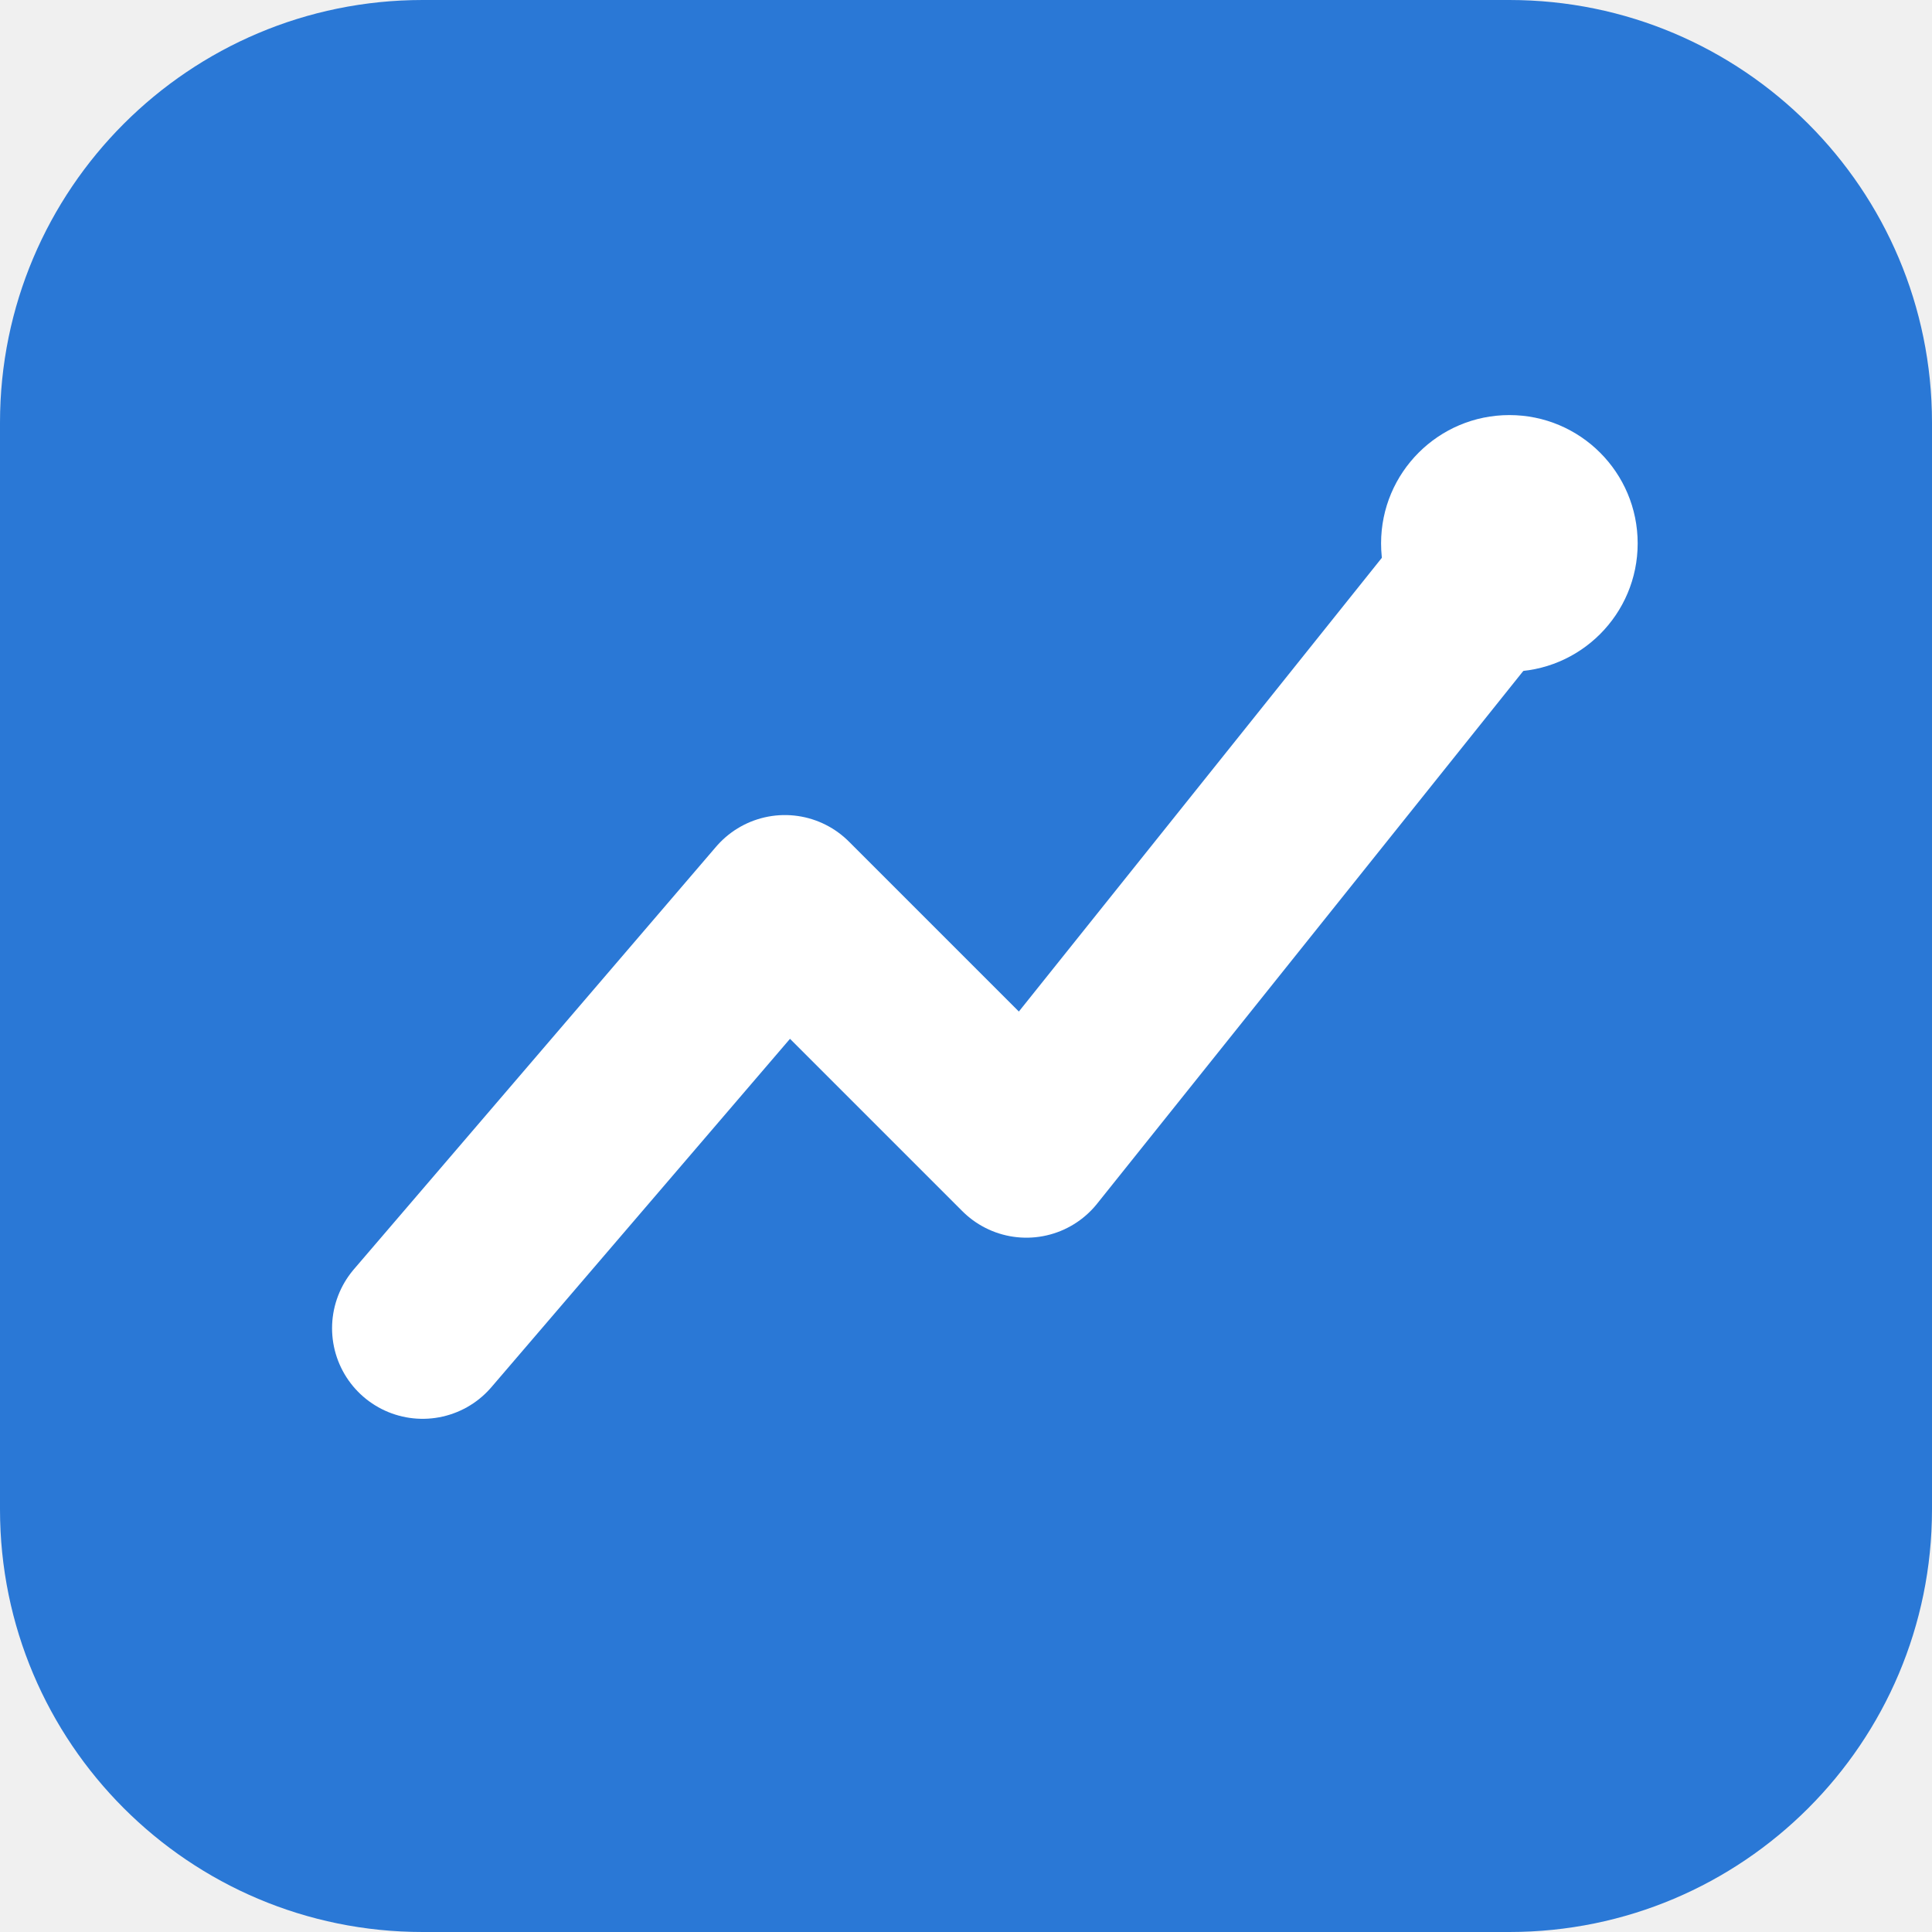
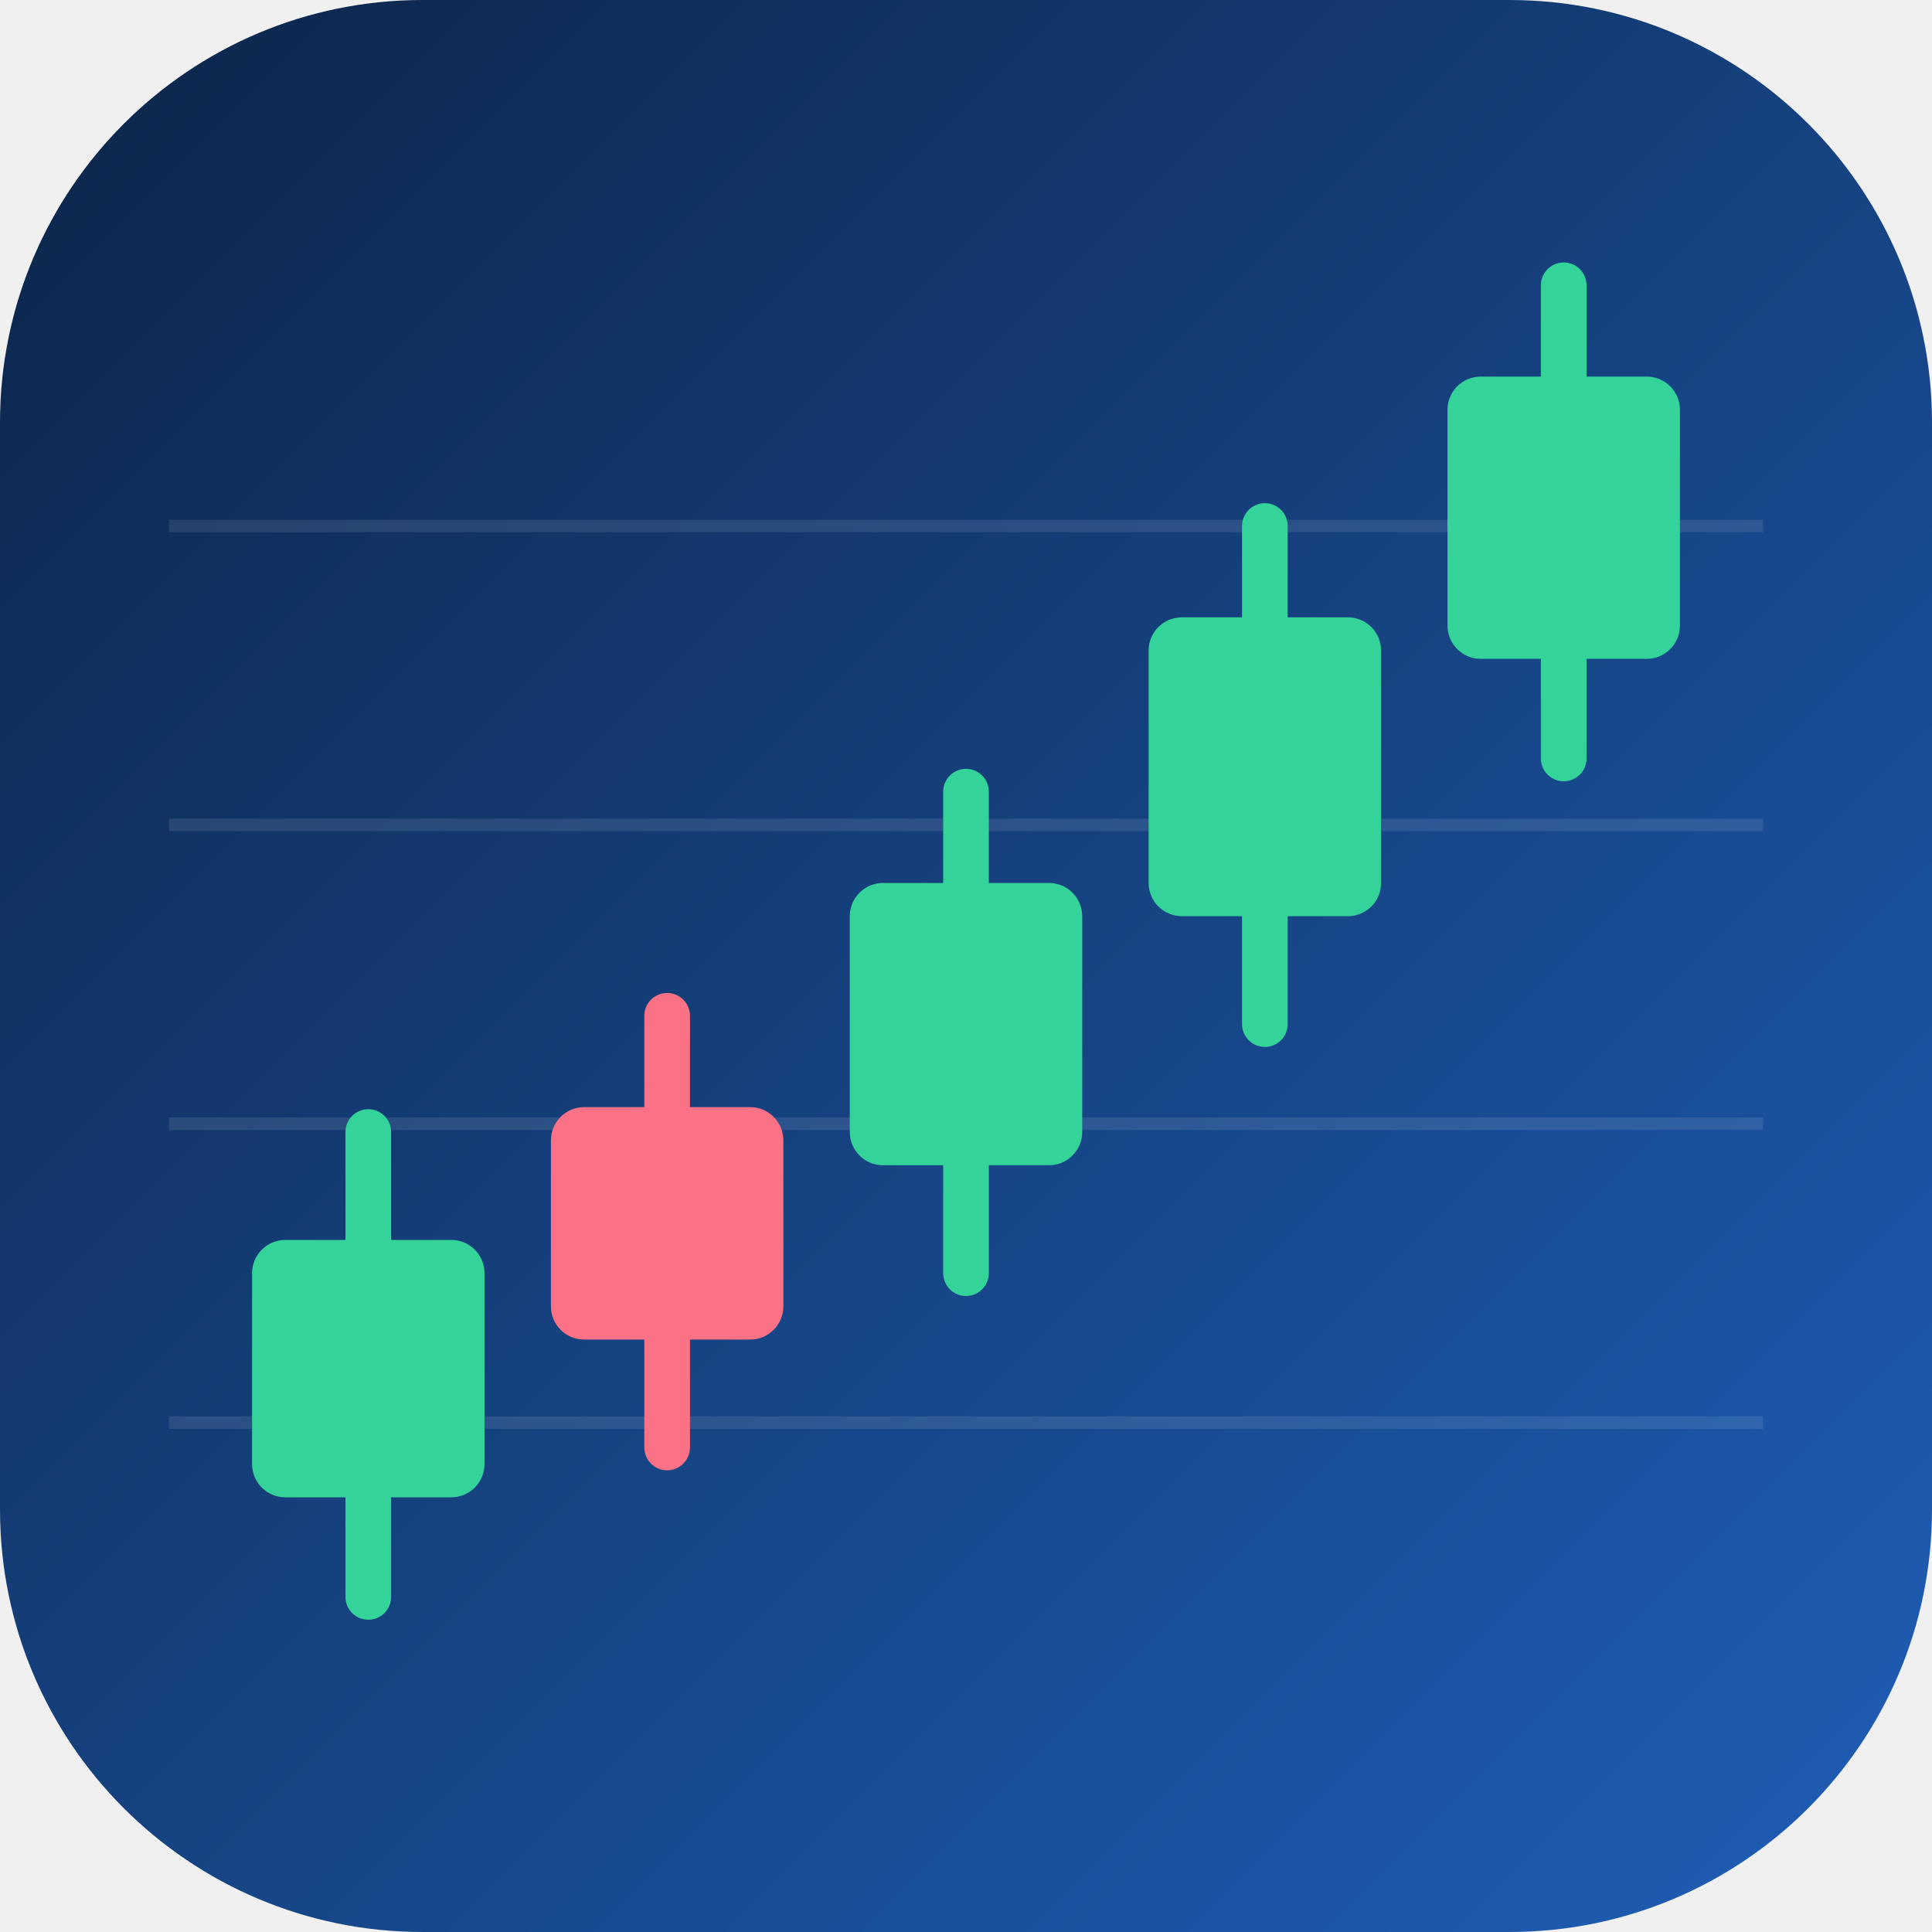
- <svg xmlns="http://www.w3.org/2000/svg" viewBox="0 0 512 512">
-   <rect width="512" height="512" rx="112" fill="#2a78d6" />
-   <path d="M112 352l96-112 64 64 128-160" fill="none" stroke="#fff" stroke-width="48" stroke-linecap="round" stroke-linejoin="round" />
-   <circle cx="400" cy="144" r="34" fill="#fff" />
+ <svg xmlns="http://www.w3.org/2000/svg" width="512" height="512" viewBox="0 0 512 512">
+   <defs>
+     <linearGradient id="bg" x1="0" y1="0" x2="1" y2="1">
+       <stop offset="0" stop-color="#0c2447" />
+       <stop offset="1" stop-color="#1f5fb8" />
+     </linearGradient>
+   </defs>
+   <rect width="512" height="512" rx="112" fill="url(#bg)" />
+   <g transform="translate(256 256) scale(1.1) translate(-256 -256)">
+     <g stroke="#ffffff" stroke-opacity="0.10" stroke-width="3">
+       <line x1="64" y1="150" x2="448" y2="150" />
+       <line x1="64" y1="222" x2="448" y2="222" />
+       <line x1="64" y1="294" x2="448" y2="294" />
+       <line x1="64" y1="366" x2="448" y2="366" />
+     </g>
+     <line x1="112" y1="296" x2="112" y2="408" stroke="#34d399" stroke-width="11" stroke-linecap="round" />
+     <rect x="84" y="322" width="56" height="62" rx="8" fill="#34d399" />
+     <line x1="184" y1="268" x2="184" y2="372" stroke="#fb7185" stroke-width="11" stroke-linecap="round" />
+     <rect x="156" y="290" width="56" height="56" rx="8" fill="#fb7185" />
+     <line x1="256" y1="214" x2="256" y2="330" stroke="#34d399" stroke-width="11" stroke-linecap="round" />
+     <rect x="228" y="236" width="56" height="68" rx="8" fill="#34d399" />
+     <line x1="328" y1="150" x2="328" y2="270" stroke="#34d399" stroke-width="11" stroke-linecap="round" />
+     <rect x="300" y="172" width="56" height="72" rx="8" fill="#34d399" />
+     <line x1="400" y1="92" x2="400" y2="206" stroke="#34d399" stroke-width="11" stroke-linecap="round" />
+     <rect x="372" y="114" width="56" height="68" rx="8" fill="#34d399" />
+   </g>
</svg>
